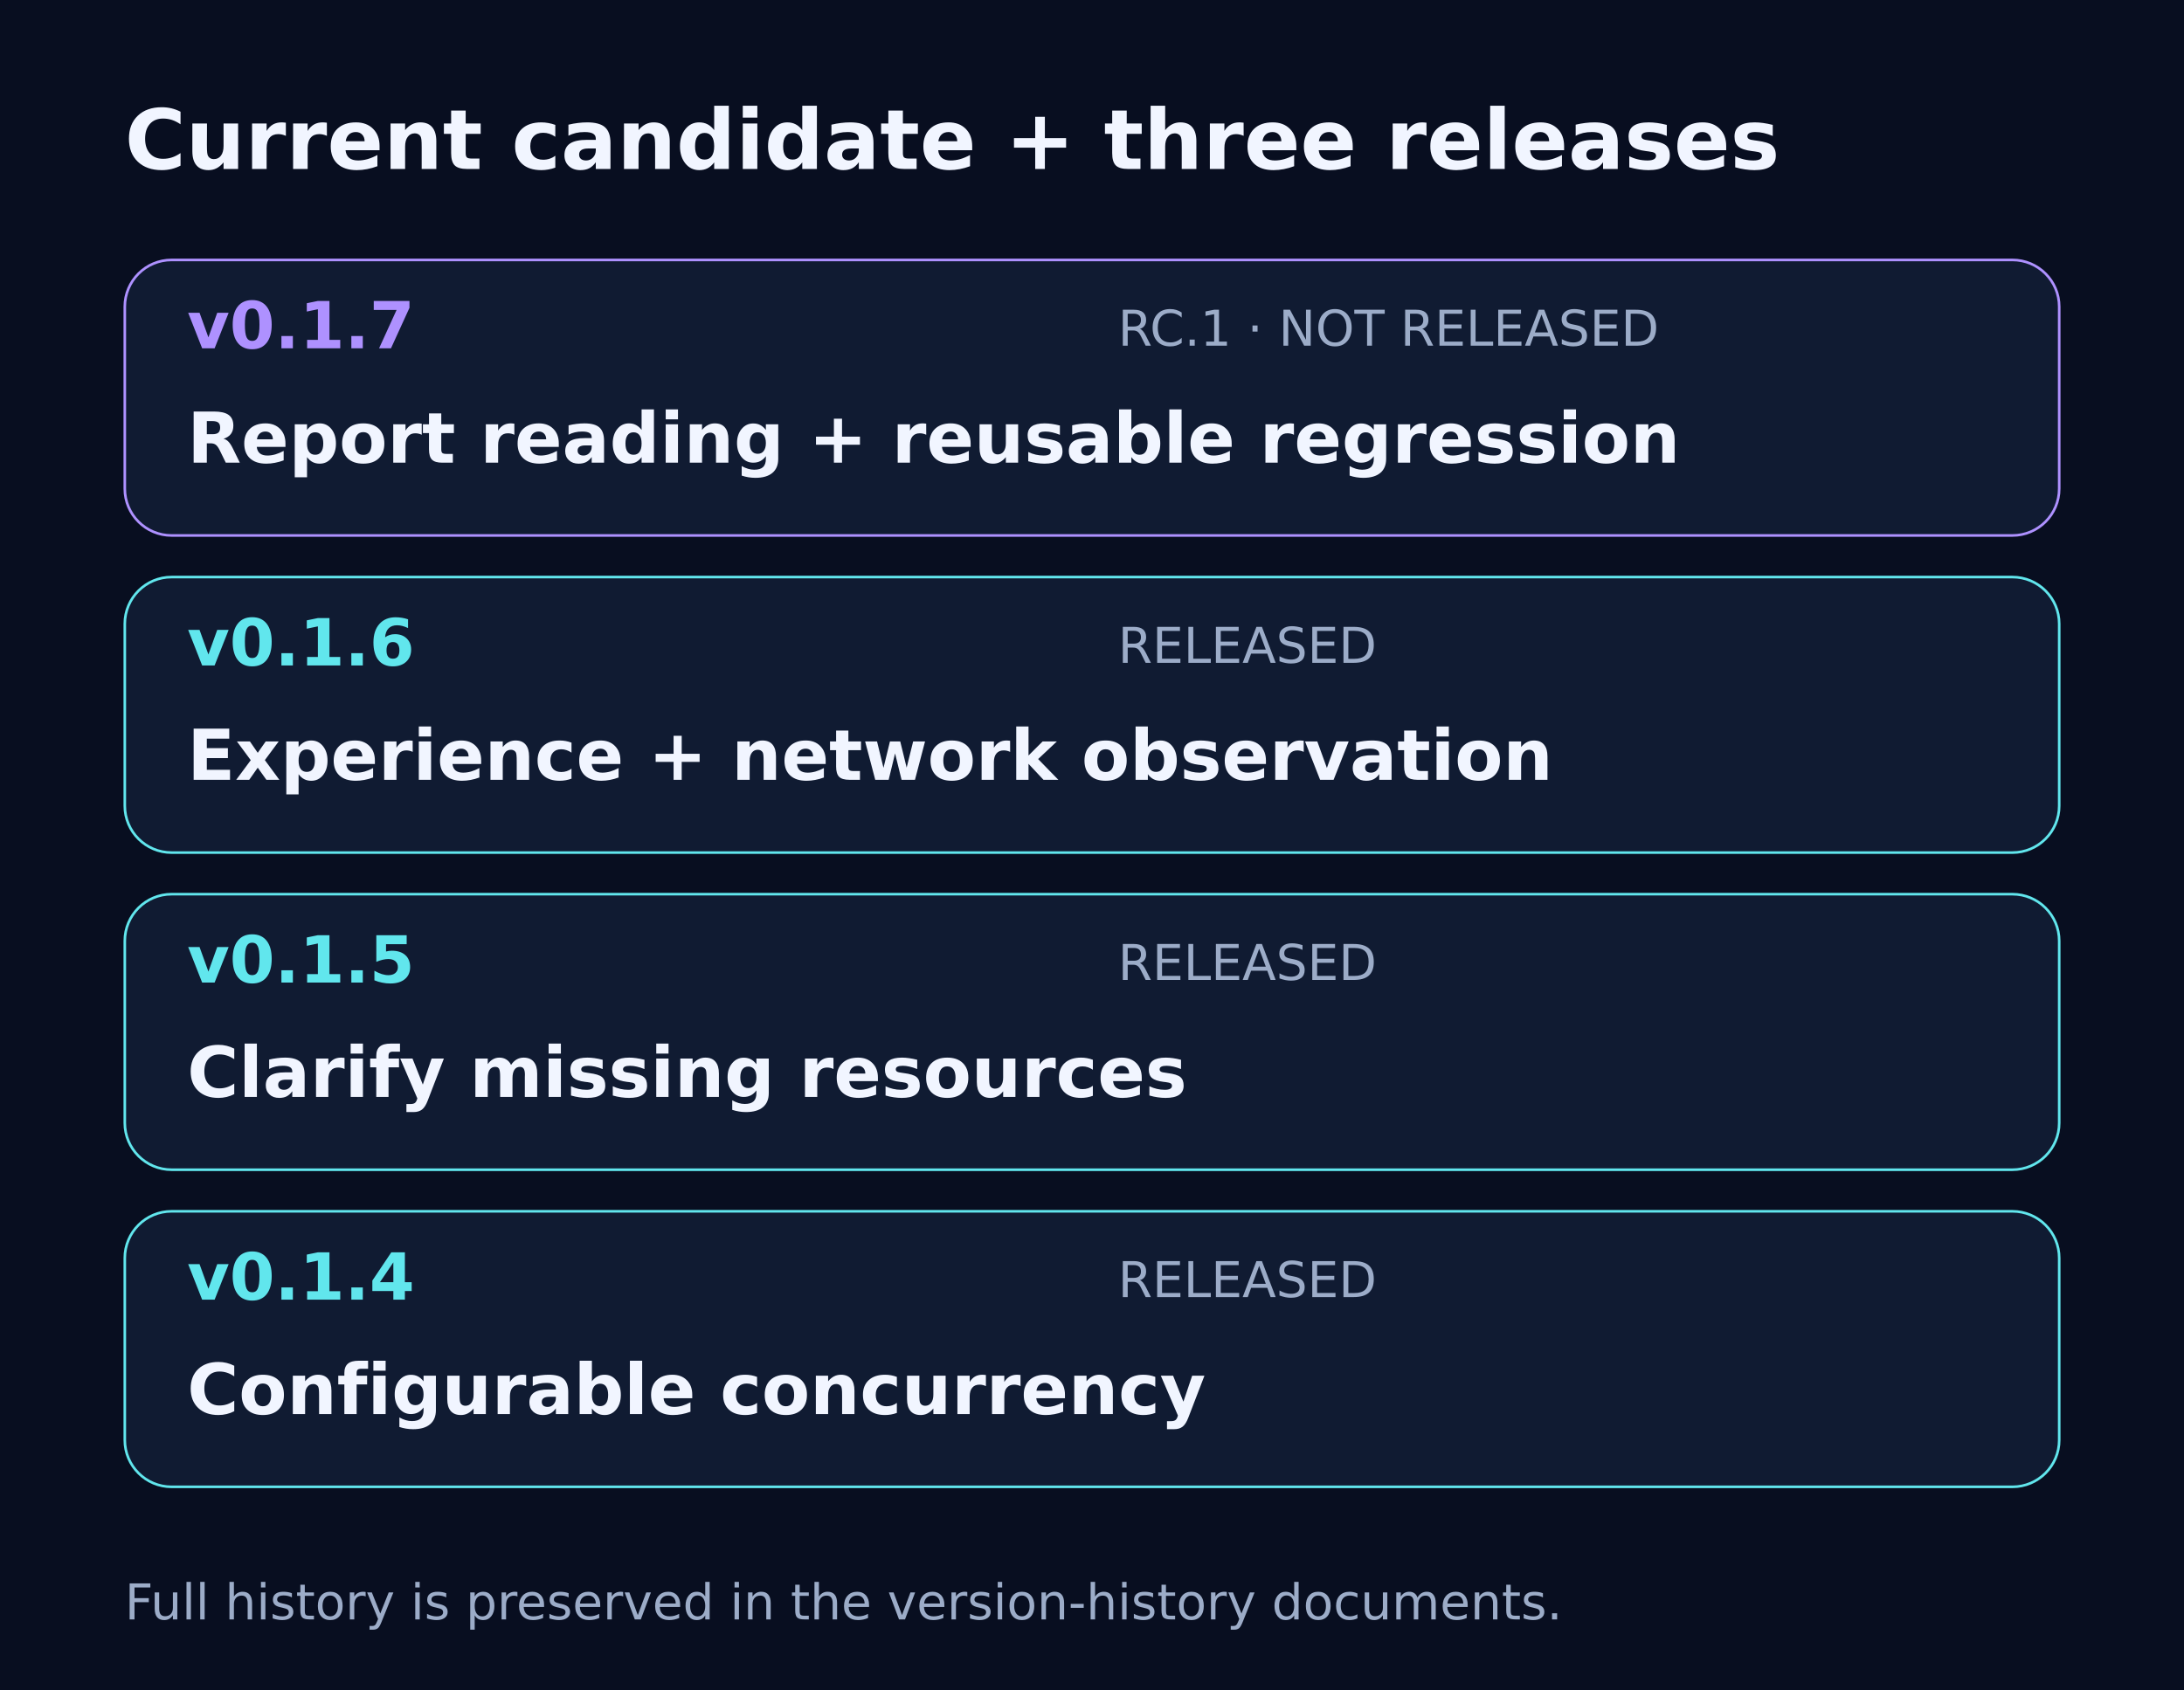
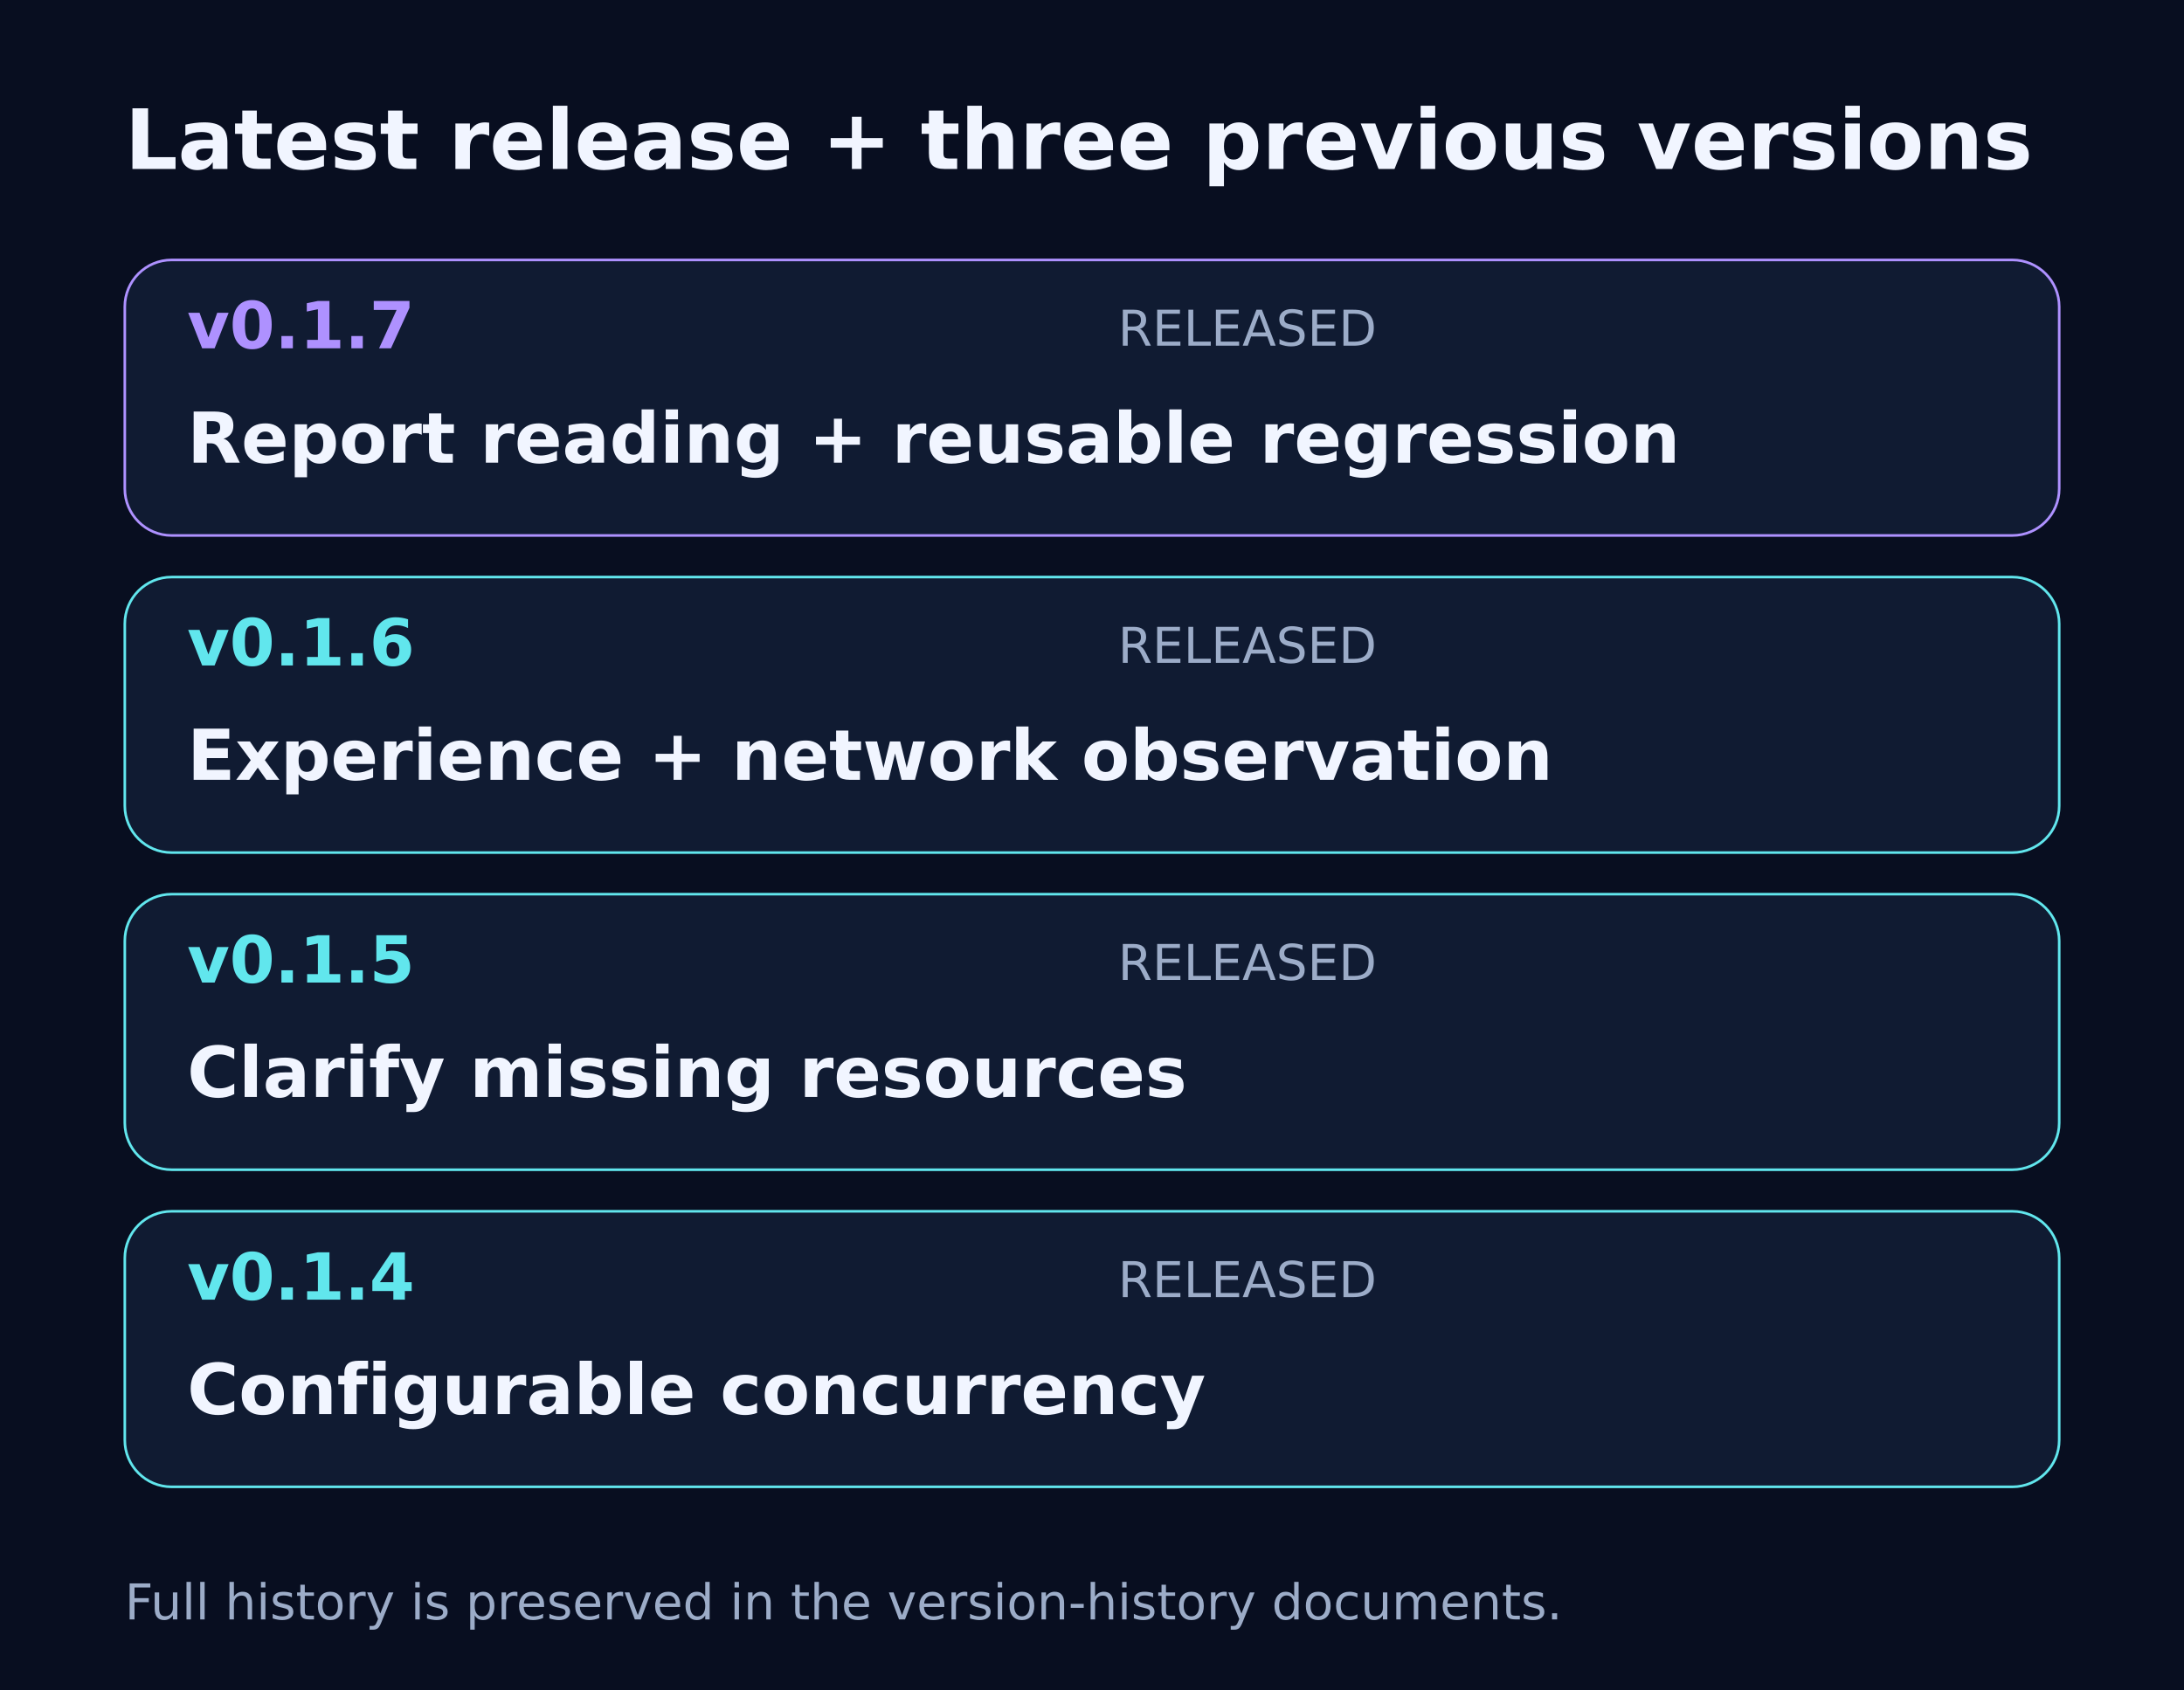
<svg xmlns="http://www.w3.org/2000/svg" width="840" height="650" viewBox="0 0 840 650" role="img" aria-label="Latest four versions — README overview">
  <defs>
    <linearGradient id="g">
      <stop stop-color="#61e6ed" />
      <stop offset="1" stop-color="#ae91ff" />
    </linearGradient>
    <marker id="arrow" markerWidth="8" markerHeight="8" refX="7" refY="4" orient="auto">
      <path d="M0,0 L8,4 L0,8" fill="#61e6ed" />
    </marker>
  </defs>
  <g font-family="DejaVu Sans, Noto Sans CJK SC, sans-serif">
    <rect x="0" y="0" width="840" height="650" rx="0" fill="#080e20" stroke="#080e20" />
    <path d="M0,2 H840" stroke="url(#g)" stroke-width="4" />
-     <text x="48" y="65" font-size="32" fill="#f1f5ff" font-weight="700">Current candidate + three releases</text>
+     <text x="48" y="65" font-size="32" fill="#f1f5ff" font-weight="700">Latest release + three previous versions</text>
    <rect x="48" y="100" width="744" height="106" rx="18" fill="#101b32" stroke="#ae91ff" />
    <text x="72" y="134" font-size="25" fill="#ae91ff" font-weight="700">v0.1.7</text>
-     <text x="430" y="133" font-size="19" fill="#9cacc8" font-weight="400">RC.1 · NOT RELEASED</text>
+     <text x="430" y="133" font-size="19" fill="#9cacc8" font-weight="400">RELEASED</text>
    <text x="72" y="178" font-size="27" fill="#f1f5ff" font-weight="700">Report reading + reusable regression</text>
    <rect x="48" y="222" width="744" height="106" rx="18" fill="#101b32" stroke="#61e6ed" />
    <text x="72" y="256" font-size="25" fill="#61e6ed" font-weight="700">v0.1.6</text>
    <text x="430" y="255" font-size="19" fill="#9cacc8" font-weight="400">RELEASED</text>
    <text x="72" y="300" font-size="27" fill="#f1f5ff" font-weight="700">Experience + network observation</text>
    <rect x="48" y="344" width="744" height="106" rx="18" fill="#101b32" stroke="#61e6ed" />
    <text x="72" y="378" font-size="25" fill="#61e6ed" font-weight="700">v0.1.5</text>
    <text x="430" y="377" font-size="19" fill="#9cacc8" font-weight="400">RELEASED</text>
    <text x="72" y="422" font-size="27" fill="#f1f5ff" font-weight="700">Clarify missing resources</text>
    <rect x="48" y="466" width="744" height="106" rx="18" fill="#101b32" stroke="#61e6ed" />
    <text x="72" y="500" font-size="25" fill="#61e6ed" font-weight="700">v0.1.4</text>
    <text x="430" y="499" font-size="19" fill="#9cacc8" font-weight="400">RELEASED</text>
    <text x="72" y="544" font-size="27" fill="#f1f5ff" font-weight="700">Configurable concurrency</text>
    <text x="48" y="623" font-size="19" fill="#9cacc8" font-weight="400">Full history is preserved in the version-history documents.</text>
  </g>
</svg>
